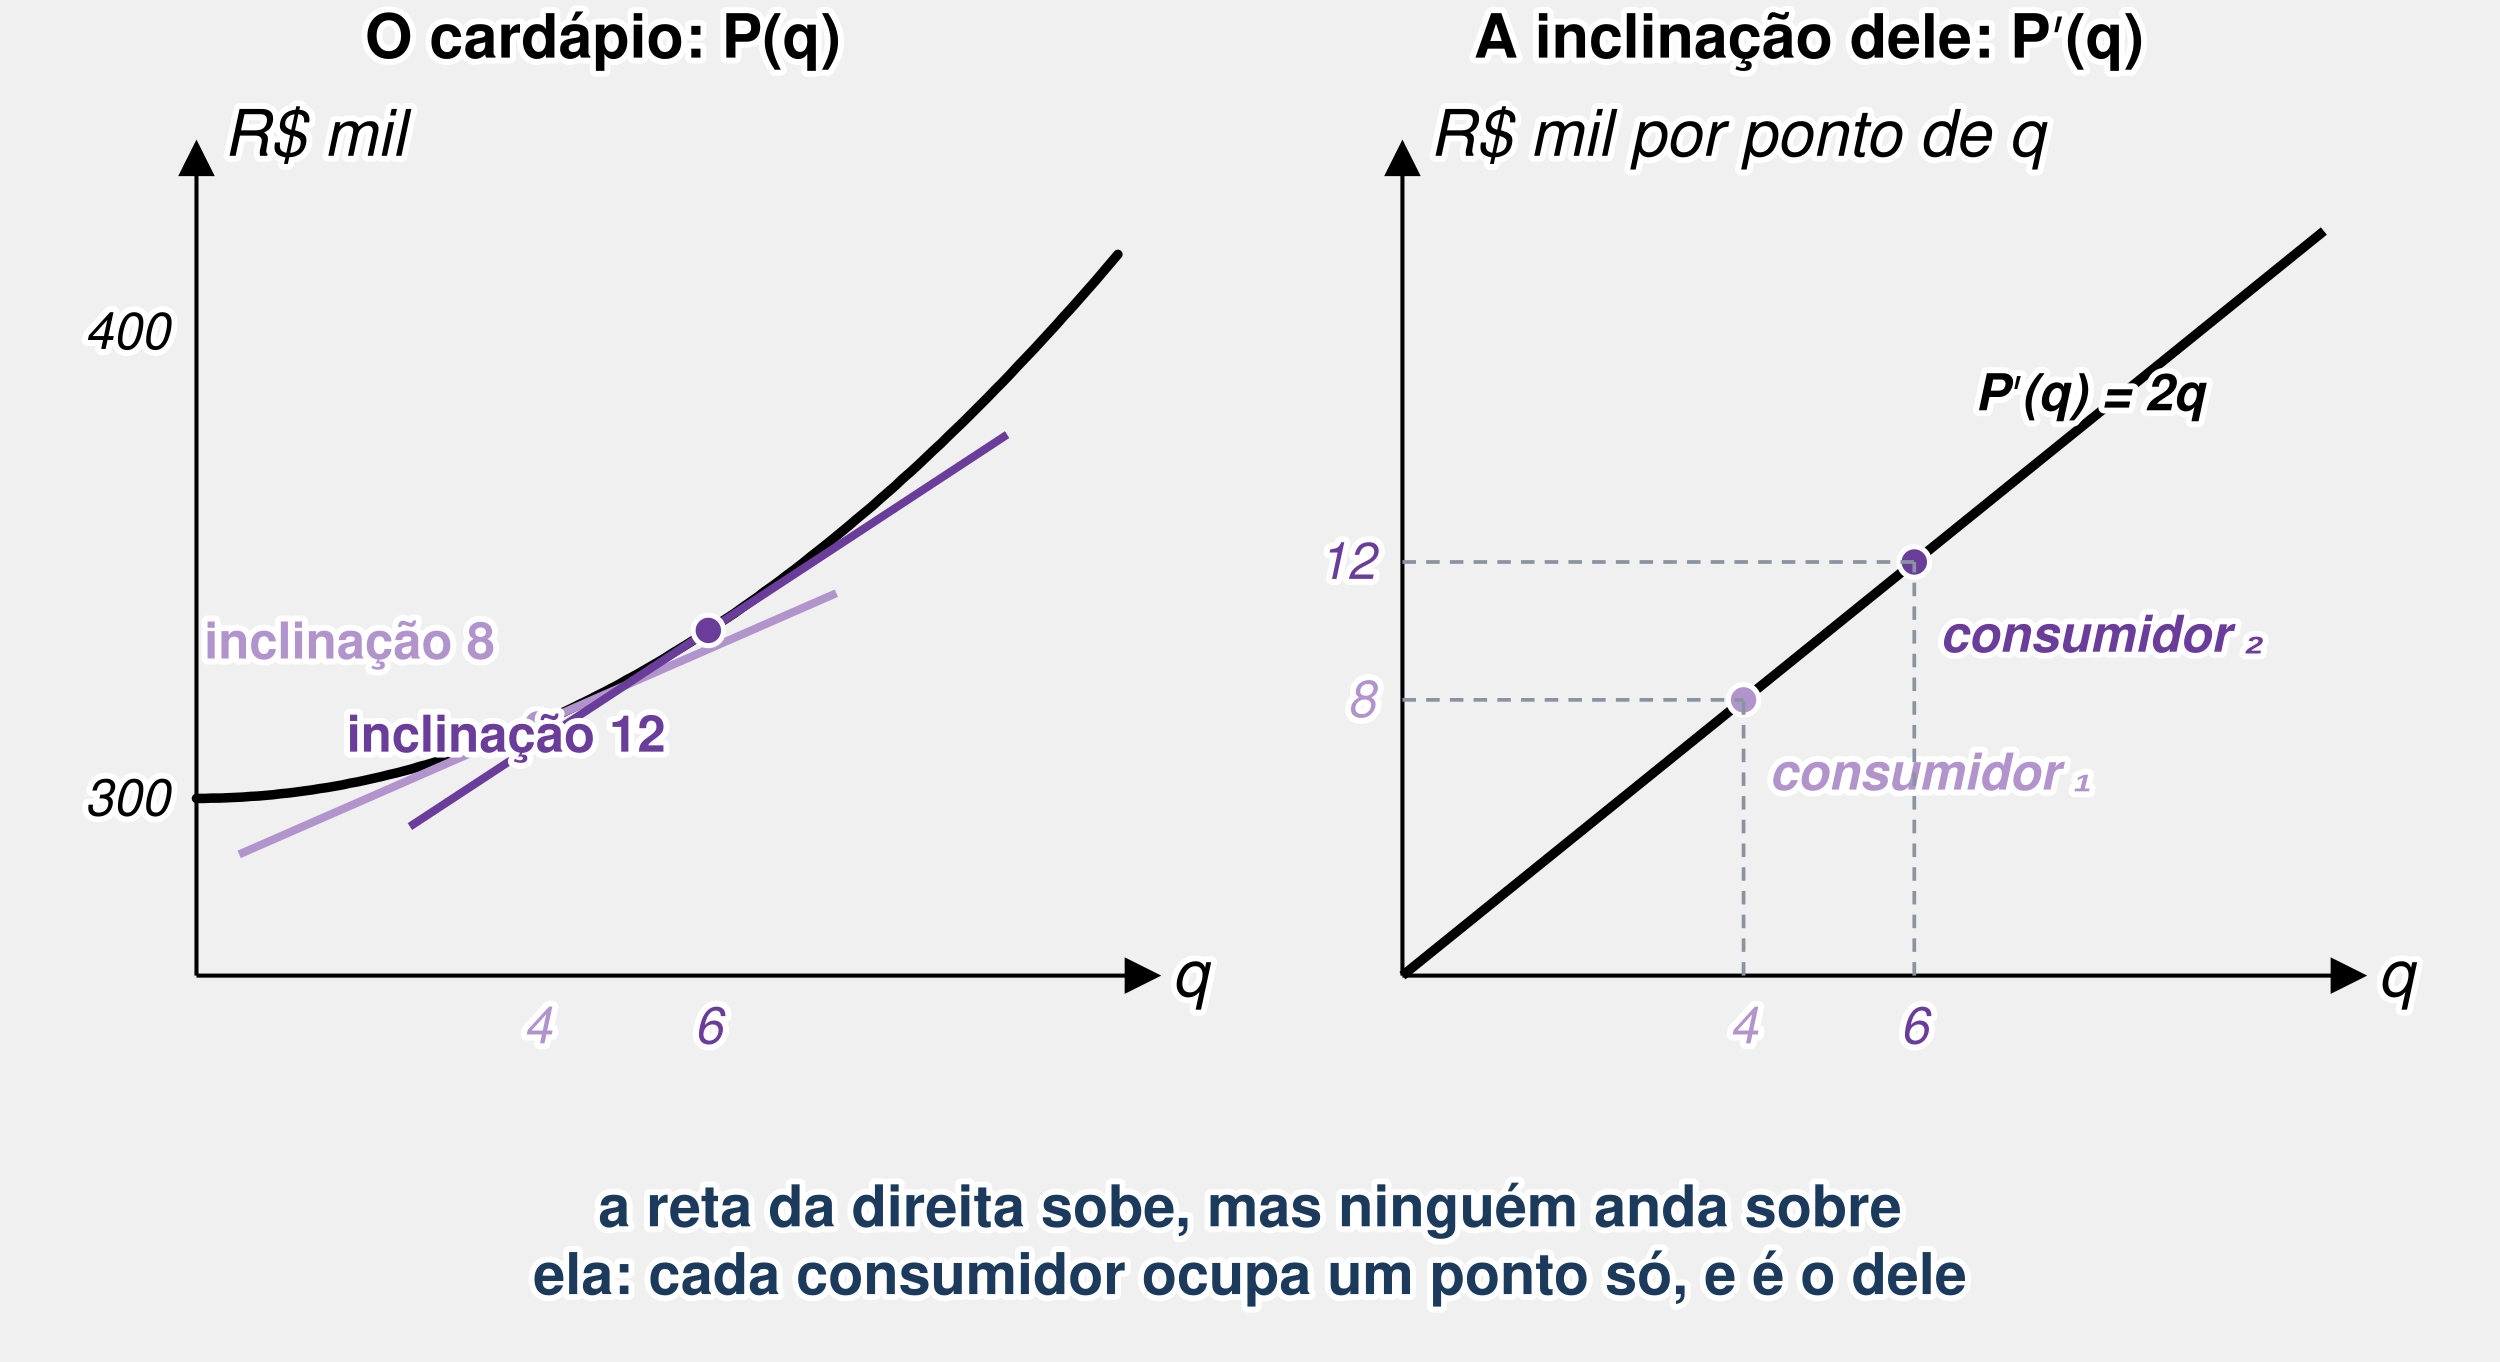
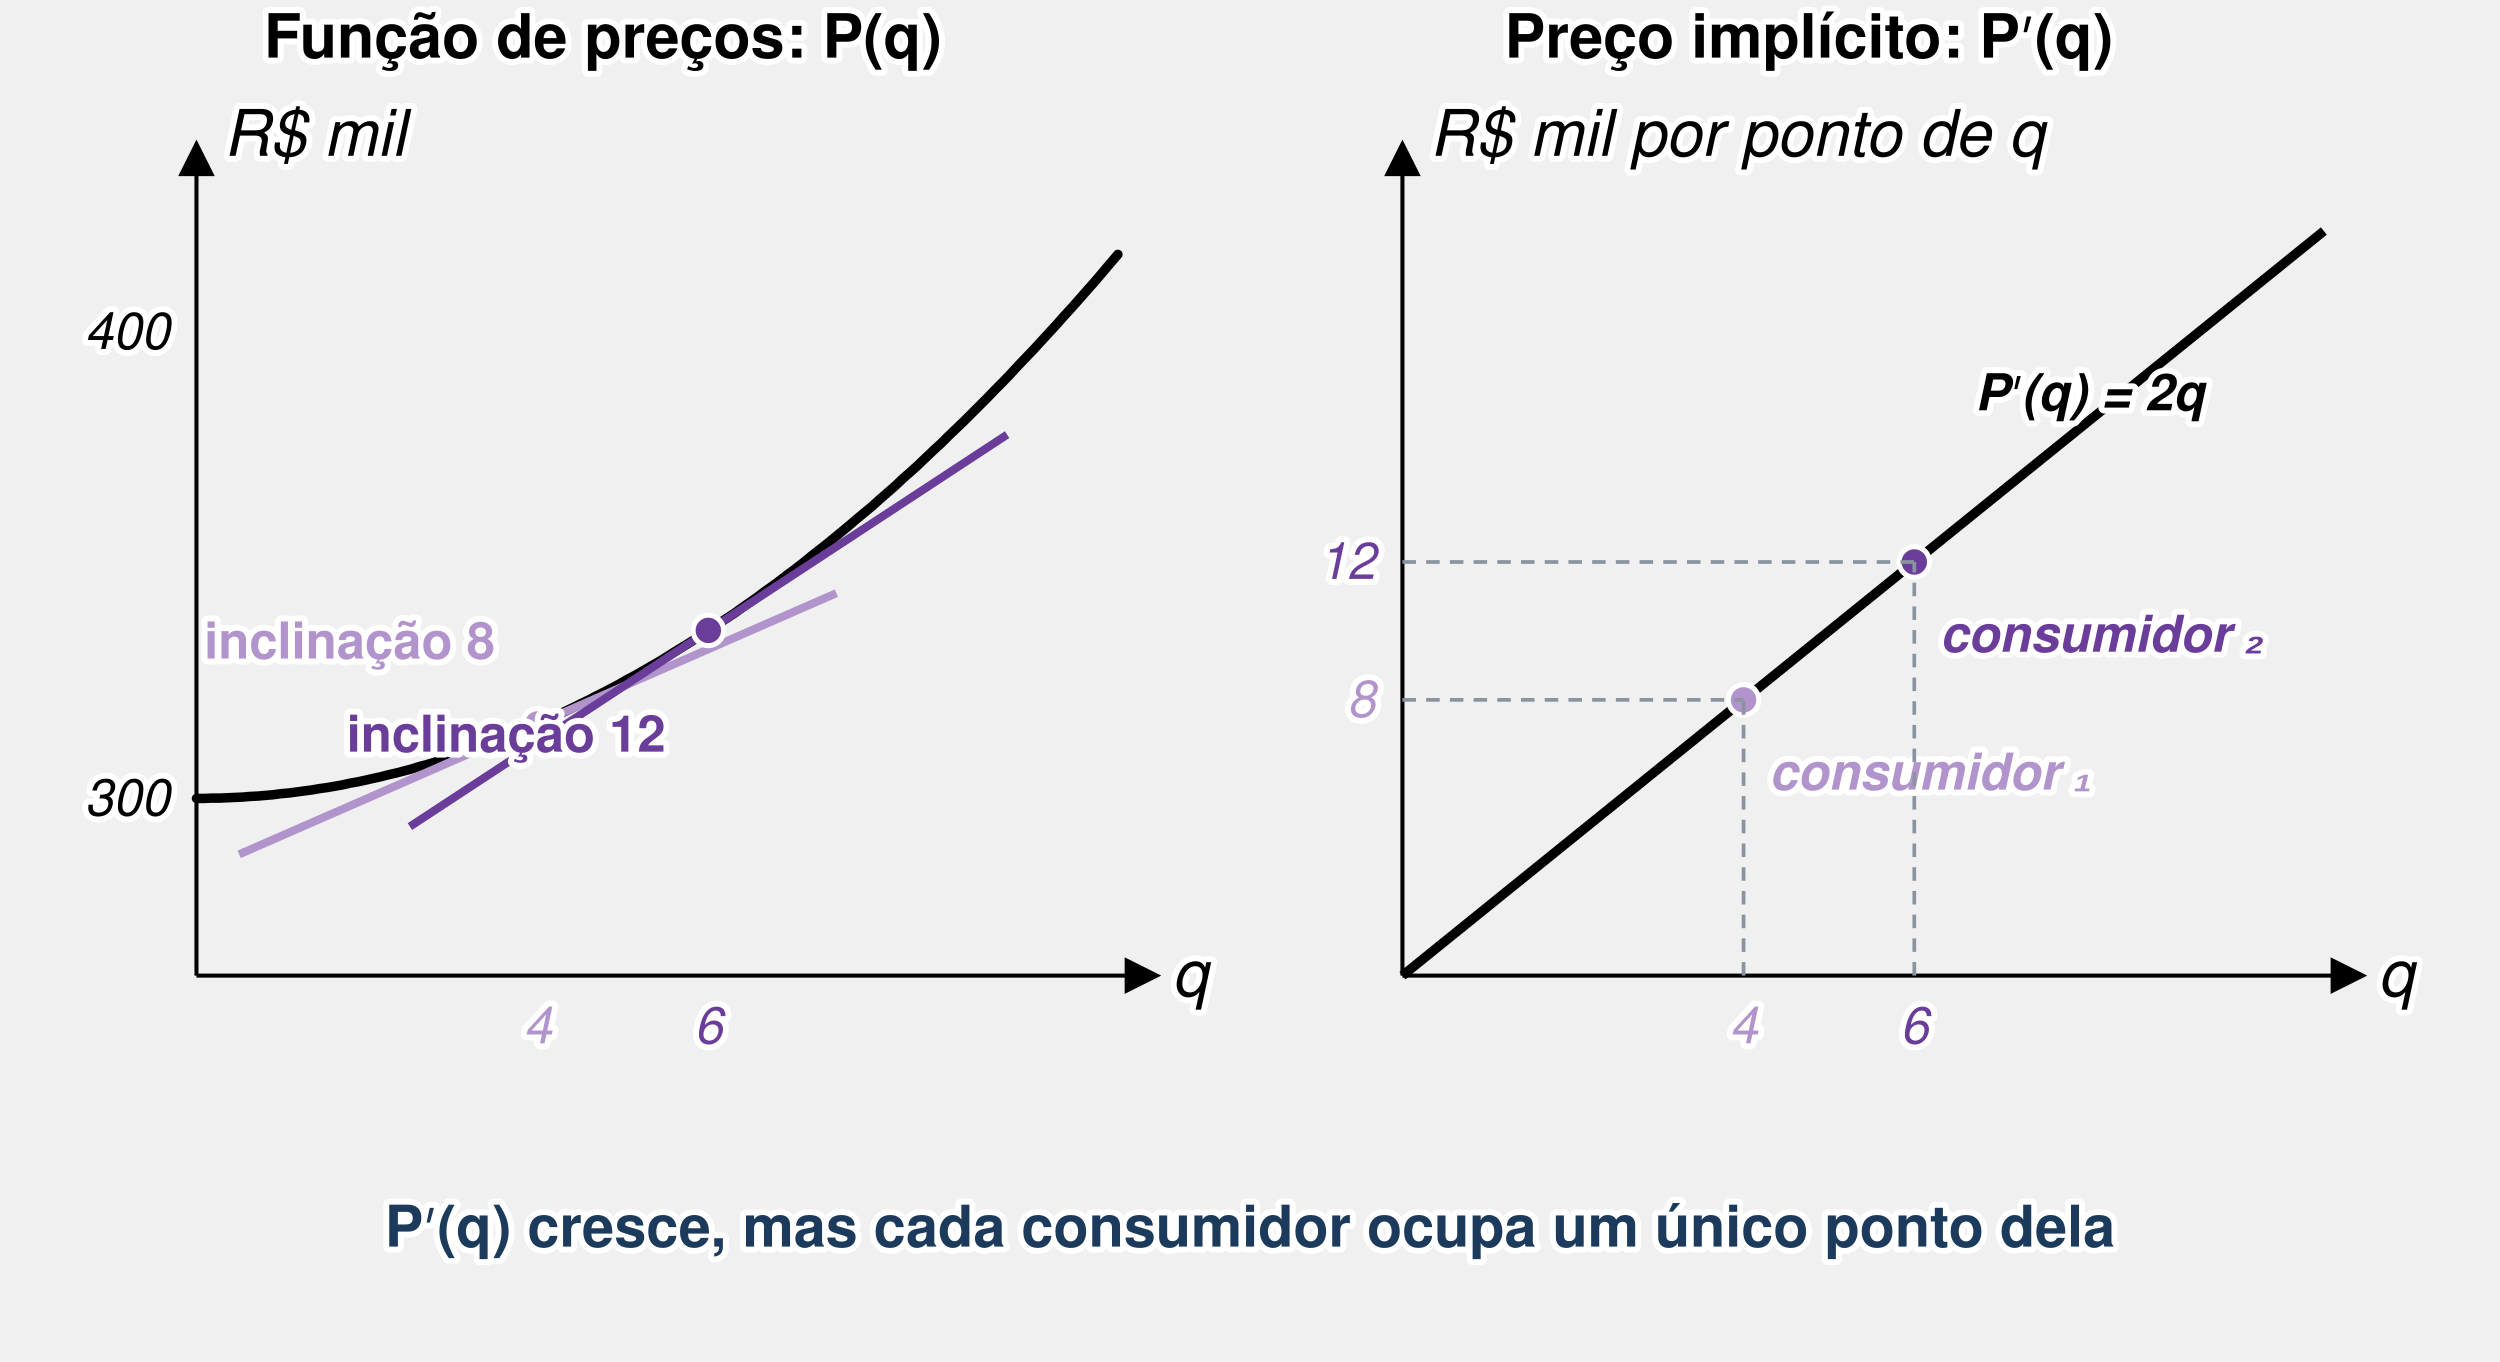
<svg xmlns="http://www.w3.org/2000/svg" width="738" height="402" viewBox="0 0 738 402" role="img" font-family="Source Sans Pro, Helvetica, Arial, sans-serif">
  <defs>
    <marker id="seta" markerWidth="9" markerHeight="9" refX="5" refY="4.5" orient="auto">
      <path d="M0,0 L9,4.5 L0,9 Z" fill="#000000" />
    </marker>
    <marker id="seta-apagada" markerWidth="9" markerHeight="9" refX="5" refY="4.5" orient="auto">
      <path d="M0,0 L9,4.5 L0,9 Z" fill="#c8d0d8" />
    </marker>
    <marker id="seta-dano" markerWidth="9" markerHeight="9" refX="5" refY="4.5" orient="auto">
      <path d="M0,0 L9,4.5 L0,9 Z" fill="#0070C0" />
    </marker>
  </defs>
-   <text x="178.0" y="17.0" font-size="18" fill="#000000" text-anchor="middle" font-weight="600" stroke="#ffffff" stroke-width="3.5" stroke-linejoin="round" paint-order="stroke">O cardápio: P(q)</text>
+   <text x="178.0" y="17.0" font-size="18" fill="#000000" text-anchor="middle" font-weight="600" stroke="#ffffff" stroke-width="3.5" stroke-linejoin="round" paint-order="stroke">Função de preços: P(q)</text>
  <line x1="58.0" y1="288.0" x2="58.0" y2="46.0" stroke="#000000" stroke-width="1.2" marker-end="url(#seta)" />
  <line x1="58.0" y1="288.0" x2="338.0" y2="288.0" stroke="#000000" stroke-width="1.2" marker-end="url(#seta)" />
  <text x="346.0" y="294.0" font-size="19" fill="#000000" text-anchor="start" font-style="italic" stroke="#ffffff" stroke-width="3.5" stroke-linejoin="round" paint-order="stroke">q</text>
  <text x="66.0" y="46.0" font-size="19" fill="#000000" text-anchor="start" font-style="italic" stroke="#ffffff" stroke-width="3.5" stroke-linejoin="round" paint-order="stroke">R$ mil</text>
  <path d="M 58.0 235.7 L 60.3 235.7 L 62.5 235.6 L 64.8 235.6 L 67.1 235.5 L 69.3 235.4 L 71.6 235.3 L 73.9 235.1 L 76.1 235.0 L 78.4 234.8 L 80.7 234.6 L 82.9 234.3 L 85.2 234.1 L 87.5 233.8 L 89.7 233.5 L 92.0 233.2 L 94.3 232.8 L 96.5 232.5 L 98.8 232.1 L 101.1 231.7 L 103.3 231.2 L 105.6 230.8 L 107.9 230.3 L 110.1 229.8 L 112.4 229.3 L 114.7 228.7 L 116.9 228.2 L 119.2 227.6 L 121.5 227.0 L 123.7 226.3 L 126.0 225.7 L 128.3 225.0 L 130.5 224.3 L 132.8 223.6 L 135.1 222.8 L 137.3 222.0 L 139.6 221.2 L 141.9 220.4 L 144.1 219.6 L 146.4 218.7 L 148.7 217.9 L 150.9 217.0 L 153.2 216.0 L 155.5 215.1 L 157.7 214.1 L 160.0 213.1 L 162.3 212.1 L 164.5 211.1 L 166.8 210.0 L 169.1 208.9 L 171.3 207.8 L 173.6 206.7 L 175.9 205.5 L 178.1 204.4 L 180.4 203.2 L 182.7 202.0 L 184.9 200.7 L 187.2 199.5 L 189.5 198.2 L 191.7 196.9 L 194.0 195.6 L 196.3 194.2 L 198.5 192.8 L 200.8 191.4 L 203.1 190.0 L 205.3 188.6 L 207.6 187.1 L 209.9 185.6 L 212.1 184.1 L 214.4 182.6 L 216.7 181.1 L 218.9 179.5 L 221.2 177.9 L 223.5 176.3 L 225.7 174.6 L 228.0 173.0 L 230.3 171.3 L 232.5 169.6 L 234.8 167.9 L 237.1 166.1 L 239.3 164.3 L 241.6 162.5 L 243.9 160.7 L 246.1 158.9 L 248.4 157.0 L 250.7 155.1 L 252.9 153.2 L 255.2 151.3 L 257.5 149.4 L 259.7 147.4 L 262.0 145.4 L 264.3 143.4 L 266.5 141.3 L 268.8 139.3 L 271.1 137.2 L 273.3 135.1 L 275.6 132.9 L 277.9 130.8 L 280.1 128.6 L 282.4 126.4 L 284.7 124.2 L 286.9 122.0 L 289.2 119.7 L 291.5 117.4 L 293.7 115.1 L 296.0 112.8 L 298.3 110.4 L 300.5 108.0 L 302.8 105.6 L 305.1 103.2 L 307.3 100.8 L 309.6 98.3 L 311.9 95.8 L 314.1 93.3 L 316.4 90.8 L 318.7 88.2 L 320.9 85.7 L 323.2 83.1 L 325.5 80.4 L 327.7 77.8 L 330.0 75.1" fill="none" stroke="#000000" stroke-width="2.8" stroke-linecap="round" />
  <text x="50.0" y="240.7" font-size="15" fill="#000000" text-anchor="end" font-style="italic" stroke="#ffffff" stroke-width="3.5" stroke-linejoin="round" paint-order="stroke">300</text>
  <text x="50.0" y="103.0" font-size="15" fill="#000000" text-anchor="end" font-style="italic" stroke="#ffffff" stroke-width="3.5" stroke-linejoin="round" paint-order="stroke">400</text>
-   <text x="534.0" y="17.0" font-size="18" fill="#000000" text-anchor="middle" font-weight="600" stroke="#ffffff" stroke-width="3.5" stroke-linejoin="round" paint-order="stroke">A inclinação dele: P′(q)</text>
+   <text x="534.0" y="17.0" font-size="18" fill="#000000" text-anchor="middle" font-weight="600" stroke="#ffffff" stroke-width="3.5" stroke-linejoin="round" paint-order="stroke">Preço implícito: P′(q)</text>
  <line x1="414.0" y1="288.0" x2="414.0" y2="46.0" stroke="#000000" stroke-width="1.2" marker-end="url(#seta)" />
  <line x1="414.0" y1="288.0" x2="694.0" y2="288.0" stroke="#000000" stroke-width="1.2" marker-end="url(#seta)" />
  <text x="702.0" y="294.0" font-size="19" fill="#000000" text-anchor="start" font-style="italic" stroke="#ffffff" stroke-width="3.5" stroke-linejoin="round" paint-order="stroke">q</text>
  <text x="422.0" y="46.0" font-size="19" fill="#000000" text-anchor="start" font-style="italic" stroke="#ffffff" stroke-width="3.5" stroke-linejoin="round" paint-order="stroke">R$ mil por ponto de q</text>
  <line x1="414.0" y1="288.0" x2="686.0" y2="68.2" stroke="#000000" stroke-width="2.8" />
  <line x1="70.6" y1="252.2" x2="246.9" y2="175.1" stroke="#B294CC" stroke-width="2.4" />
  <circle cx="158.7" cy="213.7" r="4.5" fill="#B294CC" stroke="#ffffff" stroke-width="1.5" />
  <text x="158.7" y="308.0" font-size="15" fill="#B294CC" text-anchor="middle" font-style="italic" stroke="#ffffff" stroke-width="3.5" stroke-linejoin="round" paint-order="stroke">4</text>
  <text x="146.1" y="194.4" font-size="15" fill="#B294CC" text-anchor="end" font-weight="600" stroke="#ffffff" stroke-width="3.5" stroke-linejoin="round" paint-order="stroke">inclinação 8</text>
  <circle cx="514.7" cy="206.6" r="4.5" fill="#B294CC" stroke="#ffffff" stroke-width="1.5" />
  <line x1="414.0" y1="206.6" x2="514.7" y2="206.6" stroke="#8a94a0" stroke-width="1.1" stroke-dasharray="4 3" />
  <line x1="514.7" y1="288.0" x2="514.7" y2="206.6" stroke="#8a94a0" stroke-width="1.1" stroke-dasharray="4 3" />
  <text x="514.7" y="308.0" font-size="15" fill="#B294CC" text-anchor="middle" font-style="italic" stroke="#ffffff" stroke-width="3.5" stroke-linejoin="round" paint-order="stroke">4</text>
  <text x="406.0" y="211.6" font-size="15" fill="#B294CC" text-anchor="end" font-style="italic" stroke="#ffffff" stroke-width="3.5" stroke-linejoin="round" paint-order="stroke">8</text>
  <text x="522.3" y="233.1" font-size="15" fill="#B294CC" text-anchor="start" font-style="italic" font-weight="600" stroke="#ffffff" stroke-width="3.5" stroke-linejoin="round" paint-order="stroke">consumidor ₁</text>
  <line x1="121.0" y1="244.0" x2="297.3" y2="128.3" stroke="#6A3D9A" stroke-width="2.4" />
  <circle cx="209.1" cy="186.1" r="4.5" fill="#6A3D9A" stroke="#ffffff" stroke-width="1.5" />
  <text x="209.1" y="308.0" font-size="15" fill="#6A3D9A" text-anchor="middle" font-style="italic" stroke="#ffffff" stroke-width="3.5" stroke-linejoin="round" paint-order="stroke">6</text>
  <text x="196.5" y="221.9" font-size="15" fill="#6A3D9A" text-anchor="end" font-weight="600" stroke="#ffffff" stroke-width="3.5" stroke-linejoin="round" paint-order="stroke">inclinação 12</text>
  <circle cx="565.1" cy="165.9" r="4.5" fill="#6A3D9A" stroke="#ffffff" stroke-width="1.5" />
  <line x1="414.0" y1="165.9" x2="565.1" y2="165.9" stroke="#8a94a0" stroke-width="1.1" stroke-dasharray="4 3" />
  <line x1="565.1" y1="288.0" x2="565.1" y2="165.9" stroke="#8a94a0" stroke-width="1.1" stroke-dasharray="4 3" />
  <text x="565.1" y="308.0" font-size="15" fill="#6A3D9A" text-anchor="middle" font-style="italic" stroke="#ffffff" stroke-width="3.5" stroke-linejoin="round" paint-order="stroke">6</text>
  <text x="406.0" y="170.9" font-size="15" fill="#6A3D9A" text-anchor="end" font-style="italic" stroke="#ffffff" stroke-width="3.5" stroke-linejoin="round" paint-order="stroke">12</text>
  <text x="572.7" y="192.4" font-size="15" fill="#6A3D9A" text-anchor="start" font-style="italic" font-weight="600" stroke="#ffffff" stroke-width="3.5" stroke-linejoin="round" paint-order="stroke">consumidor ₂</text>
  <text x="650.7" y="121.1" font-size="15" fill="#000000" text-anchor="end" font-style="italic" font-weight="600" stroke="#ffffff" stroke-width="3.5" stroke-linejoin="round" paint-order="stroke">P′(q) = 2q</text>
-   <text x="369.0" y="362.0" font-size="17" fill="#1b3a5c" text-anchor="middle" font-weight="600" stroke="#ffffff" stroke-width="3.5" stroke-linejoin="round" paint-order="stroke">a reta da direita sobe, mas ninguém anda sobre</text>
-   <text x="369.0" y="382.0" font-size="17" fill="#1b3a5c" text-anchor="middle" font-weight="600" stroke="#ffffff" stroke-width="3.5" stroke-linejoin="round" paint-order="stroke">ela: cada consumidor ocupa um ponto só, e é o dele</text>
+   <text x="369.0" y="368.0" font-size="17" fill="#1b3a5c" text-anchor="middle" font-weight="600" stroke="#ffffff" stroke-width="3.5" stroke-linejoin="round" paint-order="stroke">P′(q) cresce, mas cada consumidor ocupa um único ponto dela</text>
</svg>
